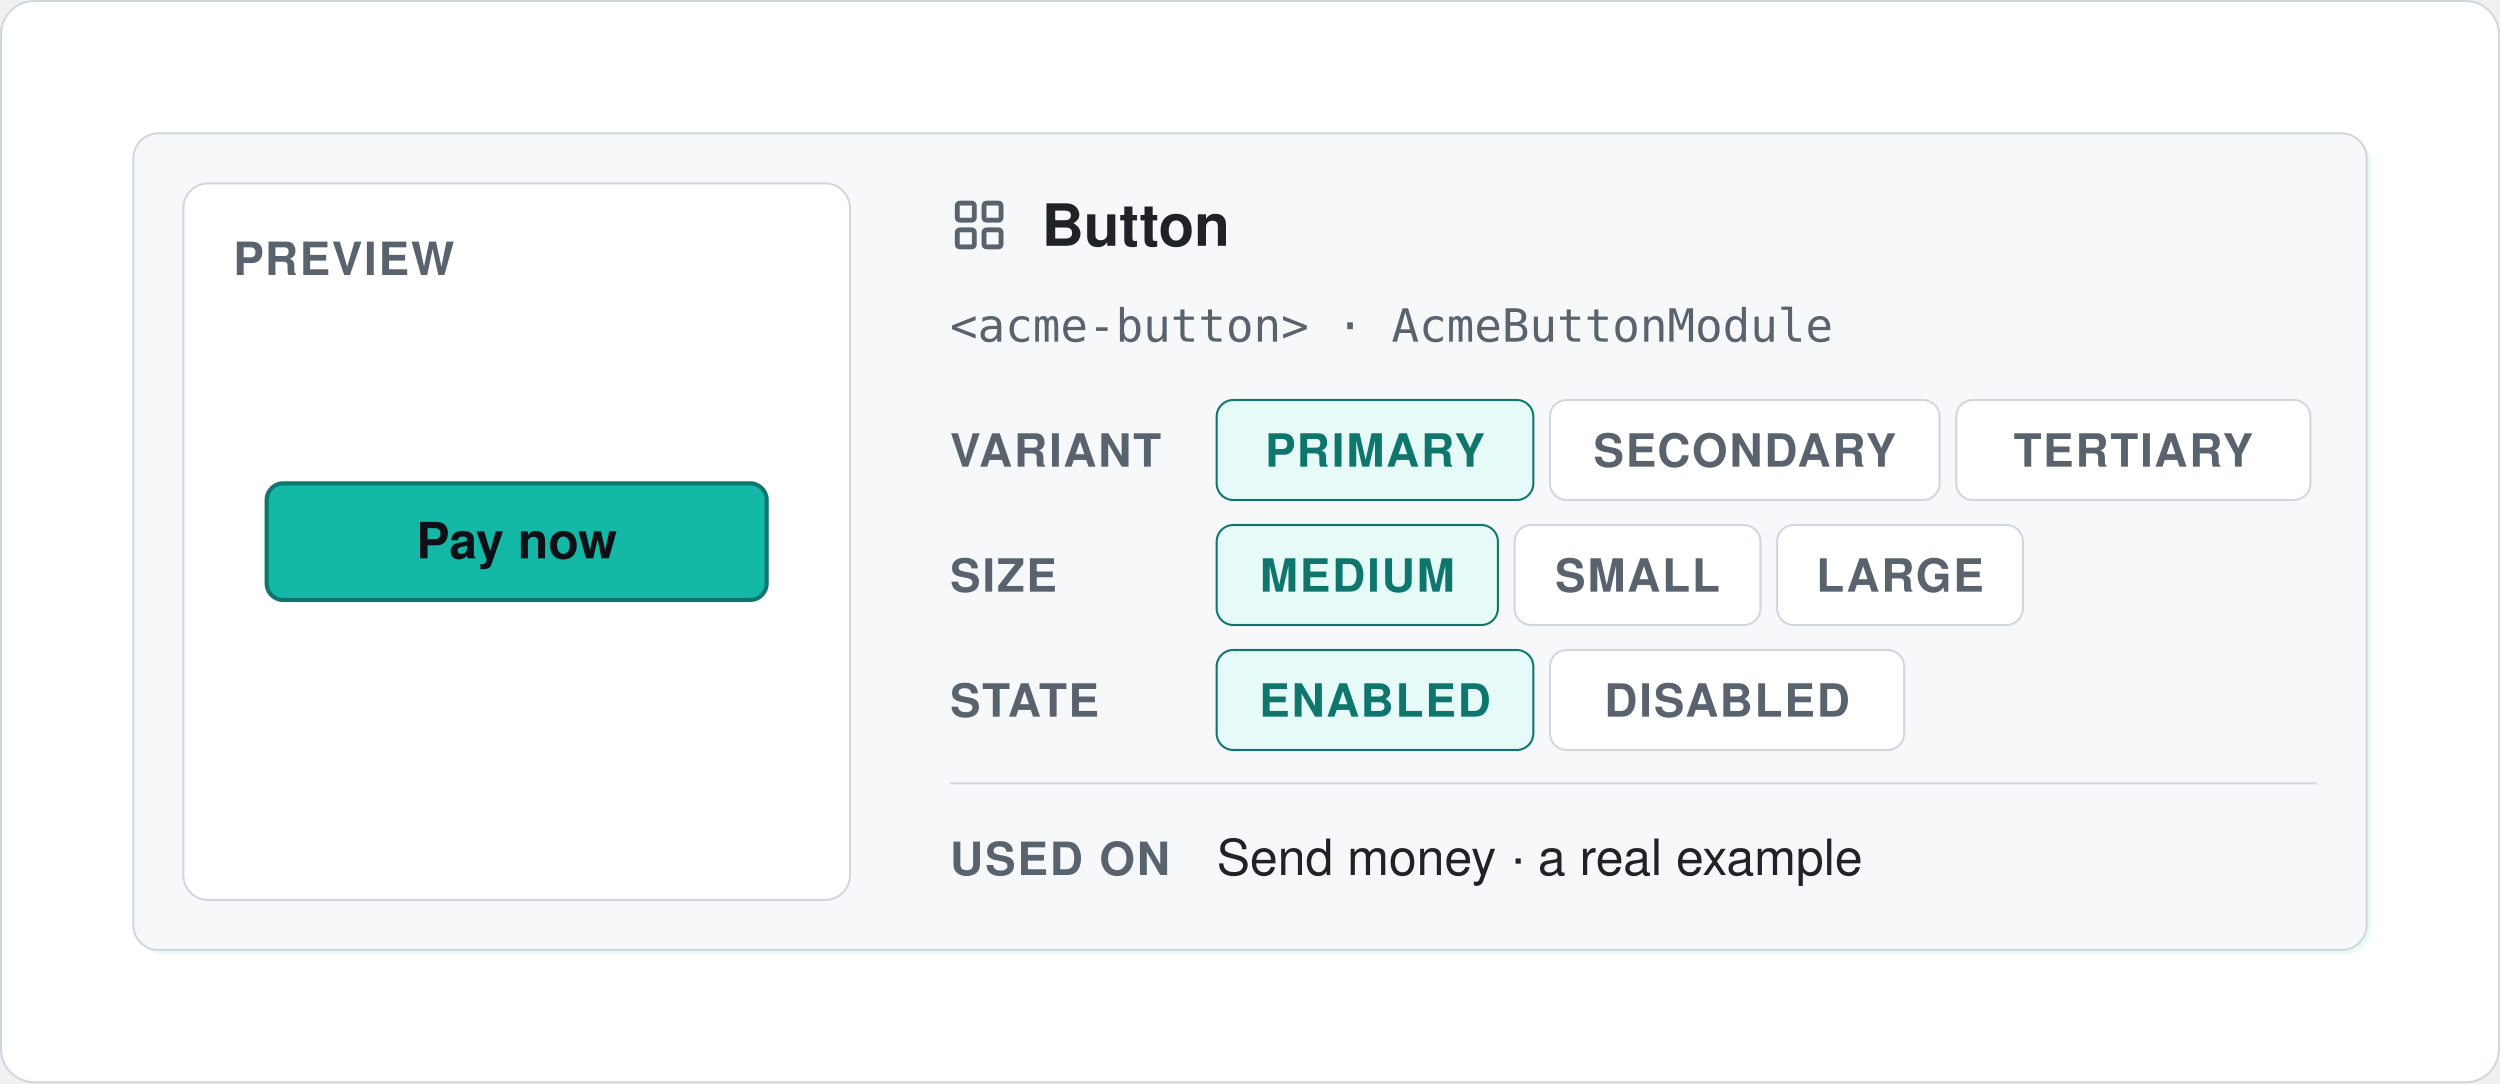
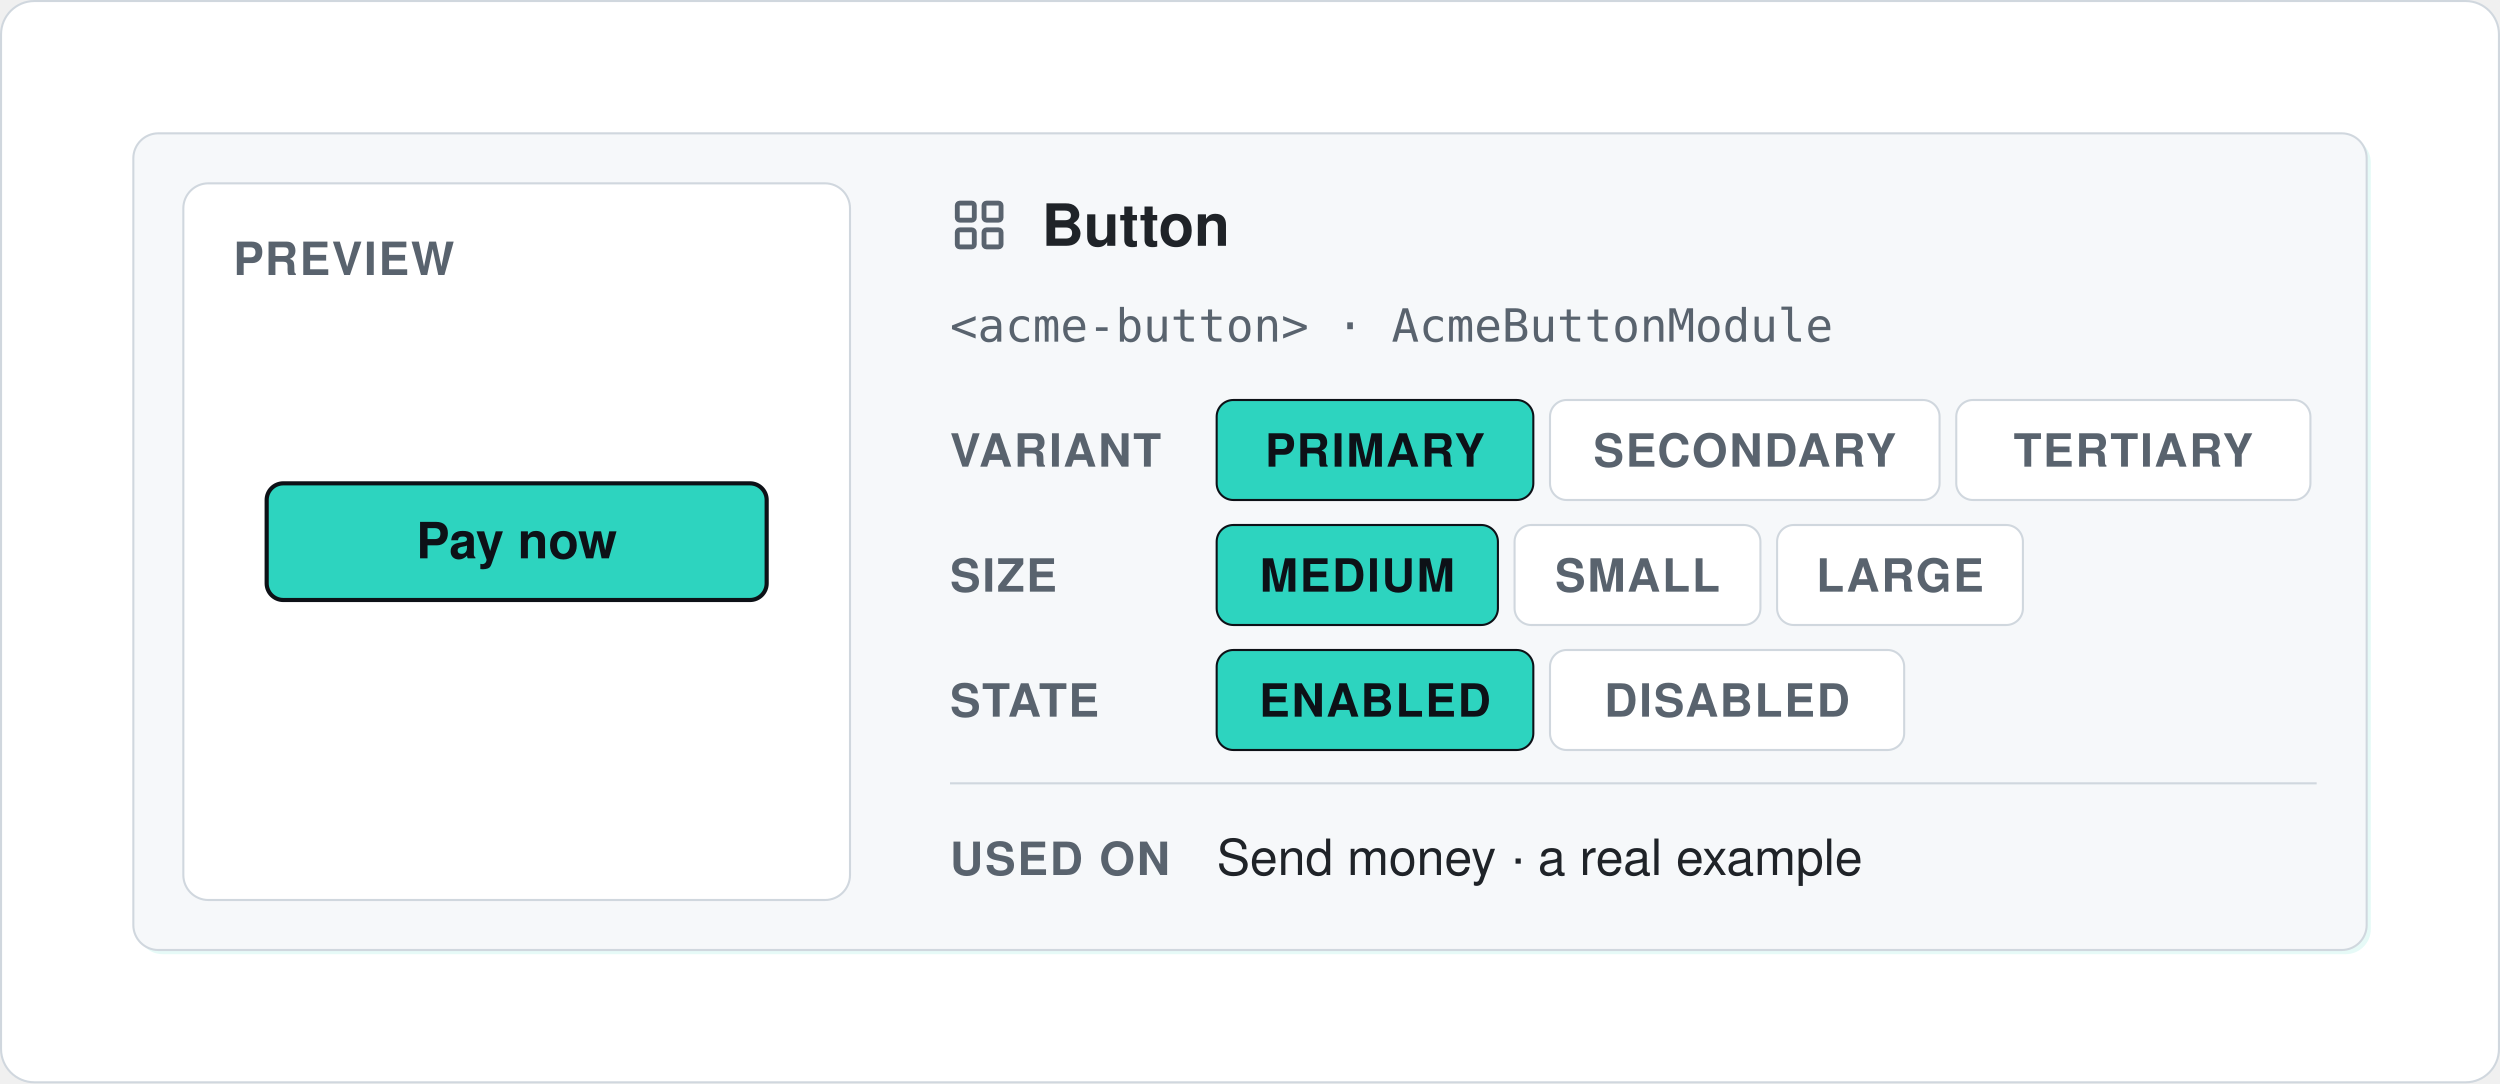
<svg xmlns="http://www.w3.org/2000/svg" width="1200" height="520" viewBox="0 0 1200 520" role="img" aria-labelledby="t d">
  <rect x="0.5" y="0.5" width="1199" height="519" rx="16" fill="#FFFFFF" stroke="#D0D7DE" stroke-width="1" />
  <rect x="66" y="66" width="1072" height="392" rx="12" fill="#E6FAF7" />
  <rect x="64" y="64" width="1072" height="392" rx="12" fill="#F6F8FA" stroke="#D0D7DE" stroke-width="1" />
  <rect x="88" y="88" width="320" height="344" rx="12" fill="#FFFFFF" stroke="#D0D7DE" stroke-width="1" />
  <text x="112" y="132" font-family="-apple-system,'Segoe UI',Helvetica,Arial,sans-serif" font-size="22" font-weight="600" fill="#59636E" text-anchor="start" letter-spacing="0.04em">PREVIEW</text>
-   <rect x="128" y="232.0" width="240" height="56" rx="8" fill="#14B8A6" stroke="#0F766E" stroke-width="2" />
+   <rect x="128" y="232.0" width="240" height="56" rx="8" fill="#2DD4BF" stroke="#0D1117" stroke-width="2" />
  <text x="248" y="268.0" font-family="-apple-system,'Segoe UI',Helvetica,Arial,sans-serif" font-size="24" font-weight="600" fill="#0D1117" text-anchor="middle">Pay now</text>
  <g transform="translate(456 94) scale(1.166667)" fill="none" stroke="#59636E" stroke-width="2" stroke-linecap="round" stroke-linejoin="round">
    <rect width="7" height="7" x="3" y="3" rx="1" />
    <rect width="7" height="7" x="14" y="3" rx="1" />
    <rect width="7" height="7" x="14" y="14" rx="1" />
    <rect width="7" height="7" x="3" y="14" rx="1" />
  </g>
  <text x="500" y="118" font-family="-apple-system,'Segoe UI',Helvetica,Arial,sans-serif" font-size="28" font-weight="600" fill="#1F2328" text-anchor="start">Button</text>
  <text x="456" y="164" font-family="ui-monospace,SFMono-Regular,Menlo,monospace" font-size="22" font-weight="400" fill="#59636E" text-anchor="start">&lt;acme-button&gt; · AcmeButtonModule</text>
  <text x="456" y="224" font-family="-apple-system,'Segoe UI',Helvetica,Arial,sans-serif" font-size="22" font-weight="600" fill="#59636E" text-anchor="start" letter-spacing="0.04em">VARIANT</text>
-   <rect x="584" y="192" width="152" height="48" rx="8" fill="#E6FAF7" stroke="#0F766E" stroke-width="1" />
-   <text x="660.0" y="224" font-family="-apple-system,'Segoe UI',Helvetica,Arial,sans-serif" font-size="22" font-weight="600" fill="#0F766E" text-anchor="middle" letter-spacing="0.04em">PRIMARY</text>
+   <rect x="584" y="192" width="152" height="48" rx="8" fill="#2DD4BF" stroke="#0D1117" stroke-width="1" />
+   <text x="660.0" y="224" font-family="-apple-system,'Segoe UI',Helvetica,Arial,sans-serif" font-size="22" font-weight="600" fill="#0D1117" text-anchor="middle" letter-spacing="0.04em">PRIMARY</text>
  <rect x="744" y="192" width="187" height="48" rx="8" fill="#FFFFFF" stroke="#D0D7DE" stroke-width="1" />
  <text x="837.5" y="224" font-family="-apple-system,'Segoe UI',Helvetica,Arial,sans-serif" font-size="22" font-weight="600" fill="#59636E" text-anchor="middle" letter-spacing="0.04em">SECONDARY</text>
  <rect x="939" y="192" width="170" height="48" rx="8" fill="#FFFFFF" stroke="#D0D7DE" stroke-width="1" />
  <text x="1024.0" y="224" font-family="-apple-system,'Segoe UI',Helvetica,Arial,sans-serif" font-size="22" font-weight="600" fill="#59636E" text-anchor="middle" letter-spacing="0.04em">TERTIARY</text>
  <text x="456" y="284" font-family="-apple-system,'Segoe UI',Helvetica,Arial,sans-serif" font-size="22" font-weight="600" fill="#59636E" text-anchor="start" letter-spacing="0.04em">SIZE</text>
-   <rect x="584" y="252" width="135" height="48" rx="8" fill="#E6FAF7" stroke="#0F766E" stroke-width="1" />
-   <text x="651.5" y="284" font-family="-apple-system,'Segoe UI',Helvetica,Arial,sans-serif" font-size="22" font-weight="600" fill="#0F766E" text-anchor="middle" letter-spacing="0.04em">MEDIUM</text>
+   <rect x="584" y="252" width="135" height="48" rx="8" fill="#2DD4BF" stroke="#0D1117" stroke-width="1" />
+   <text x="651.5" y="284" font-family="-apple-system,'Segoe UI',Helvetica,Arial,sans-serif" font-size="22" font-weight="600" fill="#0D1117" text-anchor="middle" letter-spacing="0.04em">MEDIUM</text>
  <rect x="727" y="252" width="118" height="48" rx="8" fill="#FFFFFF" stroke="#D0D7DE" stroke-width="1" />
  <text x="786.0" y="284" font-family="-apple-system,'Segoe UI',Helvetica,Arial,sans-serif" font-size="22" font-weight="600" fill="#59636E" text-anchor="middle" letter-spacing="0.04em">SMALL</text>
  <rect x="853" y="252" width="118" height="48" rx="8" fill="#FFFFFF" stroke="#D0D7DE" stroke-width="1" />
  <text x="912.0" y="284" font-family="-apple-system,'Segoe UI',Helvetica,Arial,sans-serif" font-size="22" font-weight="600" fill="#59636E" text-anchor="middle" letter-spacing="0.04em">LARGE</text>
  <text x="456" y="344" font-family="-apple-system,'Segoe UI',Helvetica,Arial,sans-serif" font-size="22" font-weight="600" fill="#59636E" text-anchor="start" letter-spacing="0.04em">STATE</text>
-   <rect x="584" y="312" width="152" height="48" rx="8" fill="#E6FAF7" stroke="#0F766E" stroke-width="1" />
-   <text x="660.0" y="344" font-family="-apple-system,'Segoe UI',Helvetica,Arial,sans-serif" font-size="22" font-weight="600" fill="#0F766E" text-anchor="middle" letter-spacing="0.04em">ENABLED</text>
+   <rect x="584" y="312" width="152" height="48" rx="8" fill="#2DD4BF" stroke="#0D1117" stroke-width="1" />
+   <text x="660.0" y="344" font-family="-apple-system,'Segoe UI',Helvetica,Arial,sans-serif" font-size="22" font-weight="600" fill="#0D1117" text-anchor="middle" letter-spacing="0.04em">ENABLED</text>
  <rect x="744" y="312" width="170" height="48" rx="8" fill="#FFFFFF" stroke="#D0D7DE" stroke-width="1" />
  <text x="829.0" y="344" font-family="-apple-system,'Segoe UI',Helvetica,Arial,sans-serif" font-size="22" font-weight="600" fill="#59636E" text-anchor="middle" letter-spacing="0.04em">DISABLED</text>
  <line x1="456" y1="376" x2="1112" y2="376" stroke="#D0D7DE" stroke-width="1" />
  <text x="456" y="420" font-family="-apple-system,'Segoe UI',Helvetica,Arial,sans-serif" font-size="22" font-weight="600" fill="#59636E" text-anchor="start" letter-spacing="0.04em">USED ON</text>
  <text x="584" y="420" font-family="-apple-system,'Segoe UI',Helvetica,Arial,sans-serif" font-size="24" font-weight="400" fill="#1F2328" text-anchor="start">Send money · a real example</text>
</svg>
